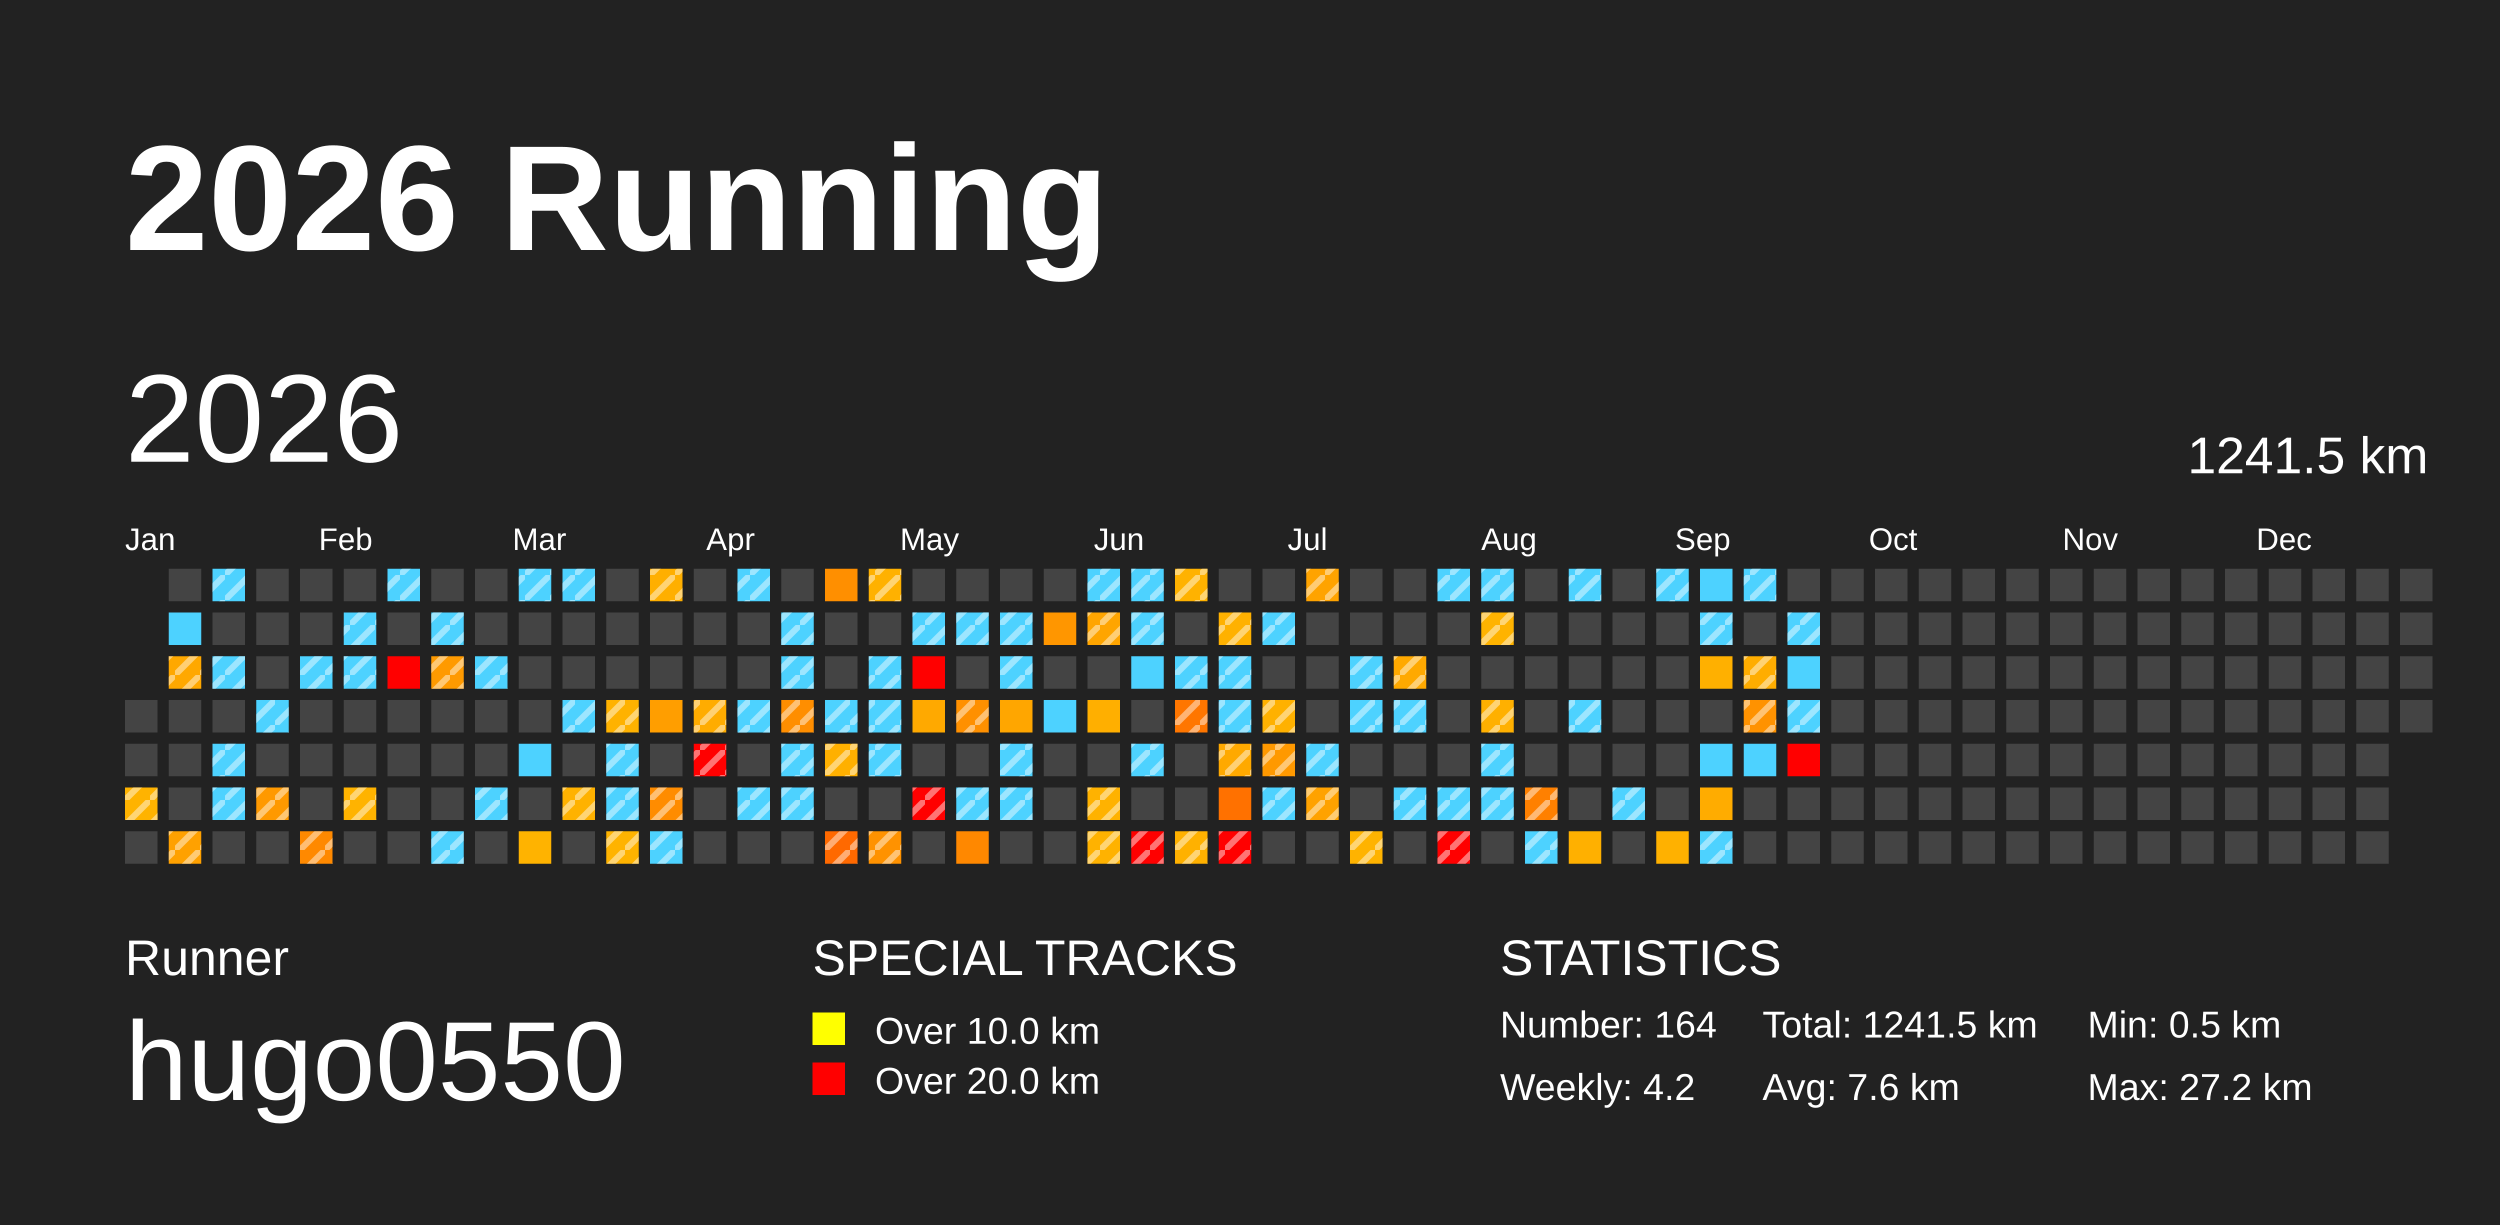
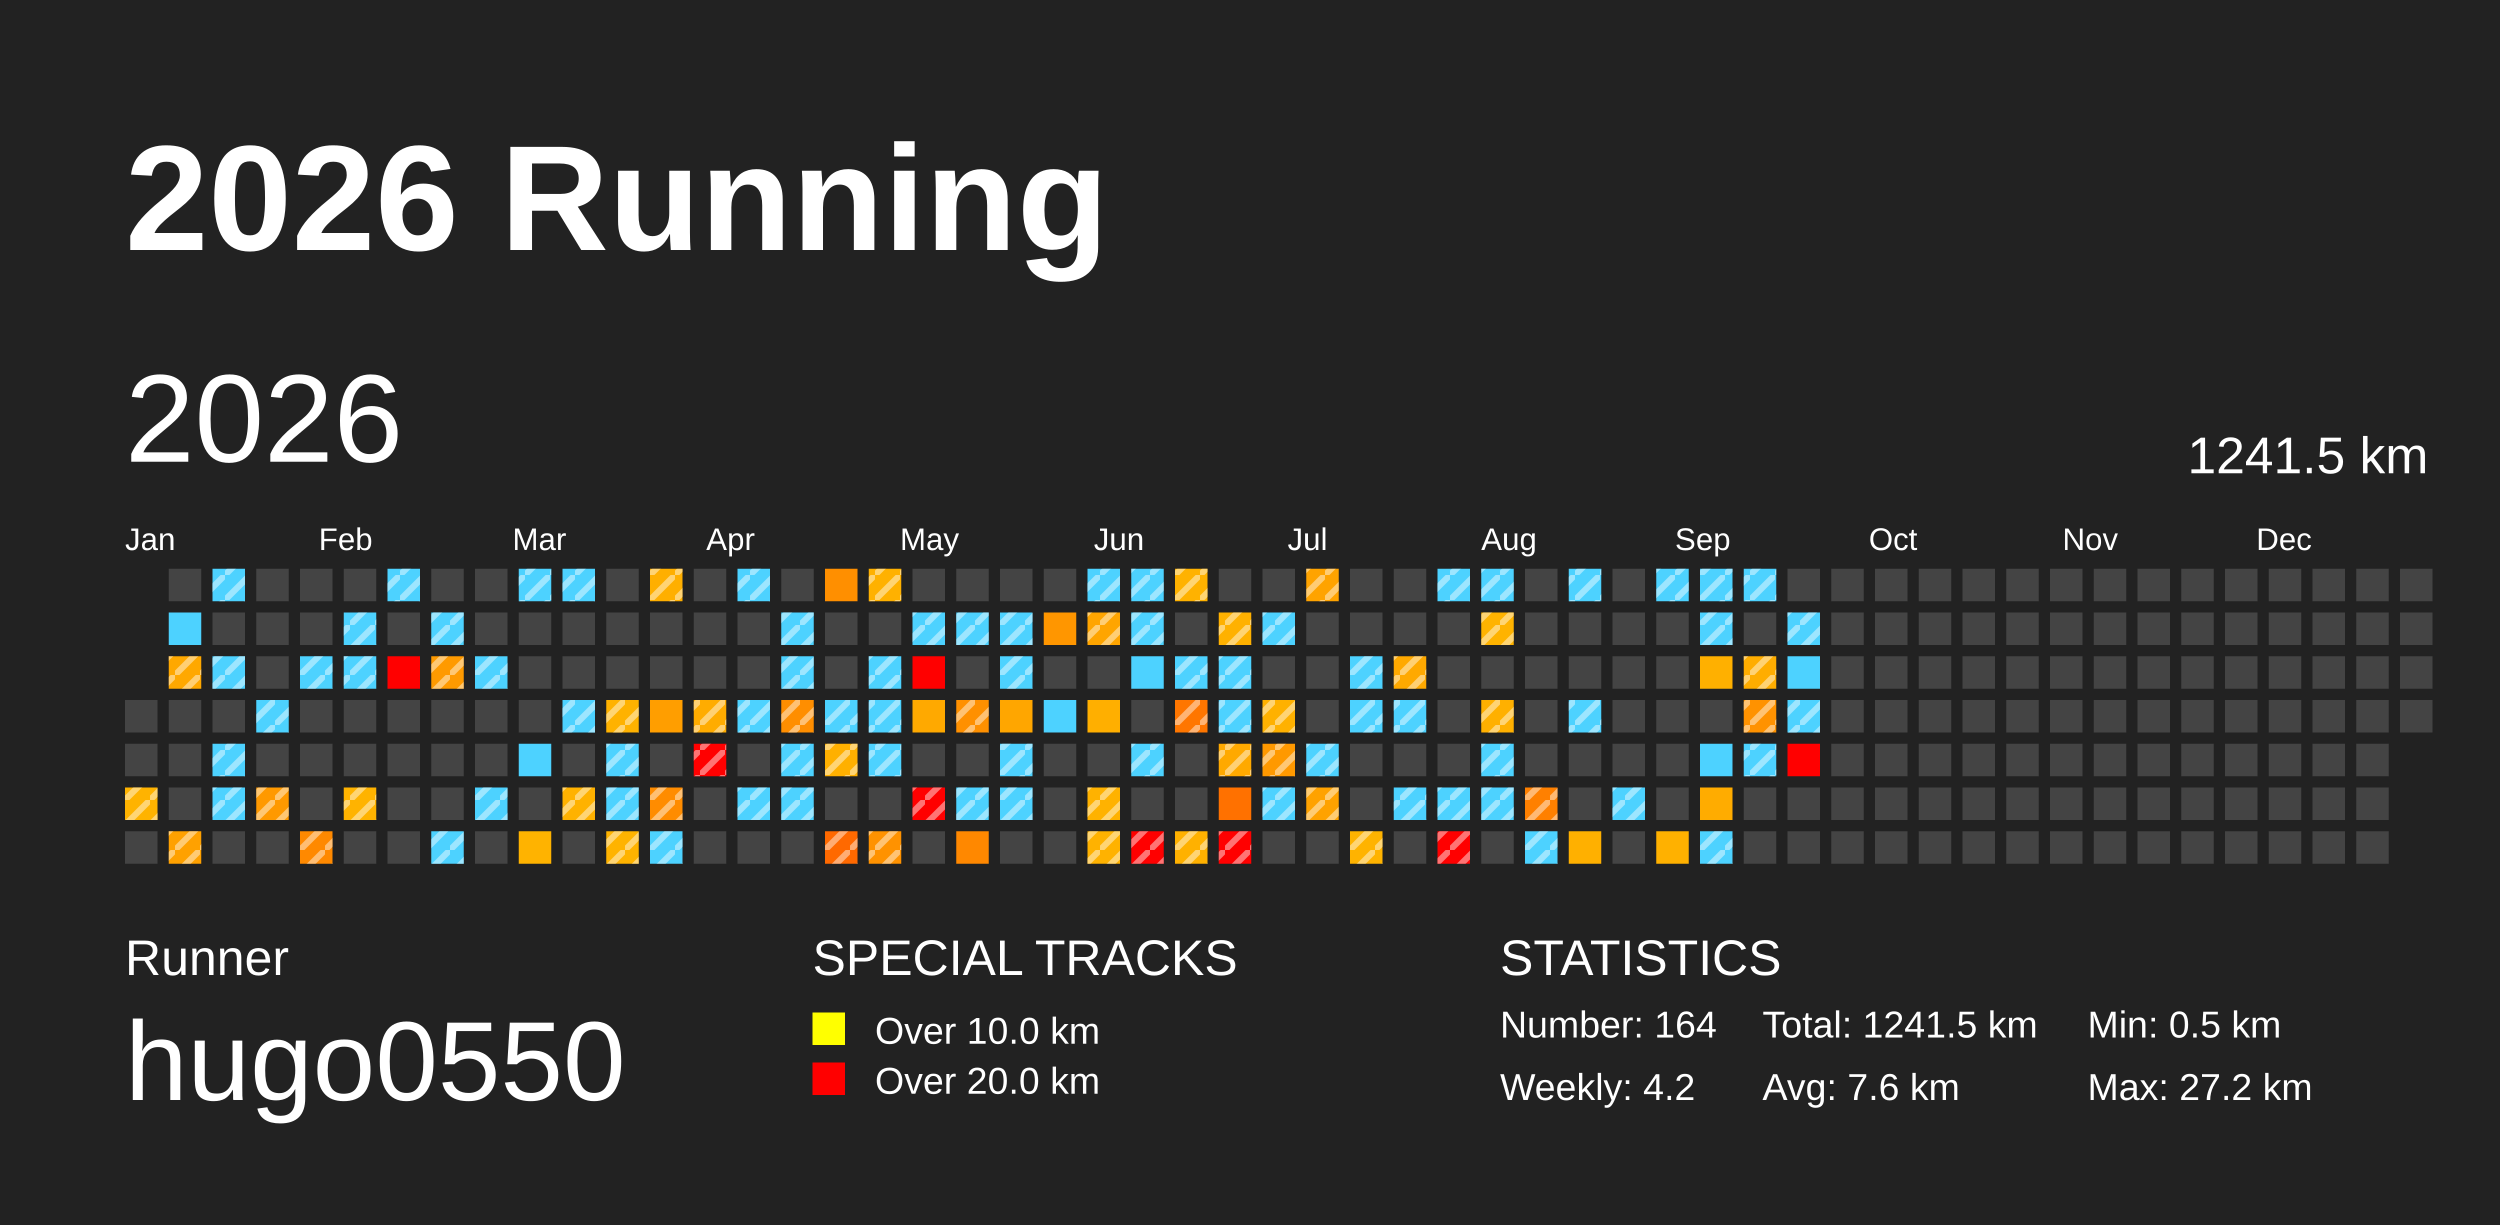
<svg xmlns="http://www.w3.org/2000/svg" baseProfile="full" height="98mm" version="1.1" viewBox="0,0,200,98" width="200mm">
  <defs>
    <pattern height="2" id="indoor-stripe" patternUnits="userSpaceOnUse" width="2">
      <line stroke="white" stroke-opacity="0.45" stroke-width="0.5" x1="0" x2="2" y1="2" y2="0" />
    </pattern>
  </defs>
  <rect fill="#222222" height="98" width="200" x="0" y="0" />
  <text fill="#FFFFFF" style="font-size:12px; font-family:Arial; font-weight:bold;" x="10" y="20">2026 Running</text>
  <text fill="#FFFFFF" style="font-size:4px; font-family:Arial" x="10" y="78">Runner</text>
  <text fill="#FFFFFF" style="font-size:9px; font-family:Arial" x="10" y="88">hugo0550</text>
  <text fill="#FFFFFF" style="font-size:4px; font-family:Arial" x="65" y="78">SPECIAL TRACKS</text>
  <rect fill="yellow" height="2.6" width="2.6" x="65" y="81" />
  <text fill="#FFFFFF" style="font-size:3px; font-family:Arial" x="70" y="83.5">Over 10.0 km</text>
  <rect fill="red" height="2.6" width="2.6" x="65" y="85" />
  <text fill="#FFFFFF" style="font-size:3px; font-family:Arial" x="70" y="87.5">Over 20.0 km</text>
  <text fill="#FFFFFF" style="font-size:4px; font-family:Arial" x="120" y="78">STATISTICS</text>
  <text fill="#FFFFFF" style="font-size:3px; font-family:Arial" x="120" y="83">Number: 164</text>
  <text fill="#FFFFFF" style="font-size:3px; font-family:Arial" x="120" y="88">Weekly: 4.2</text>
  <text fill="#FFFFFF" style="font-size:3px; font-family:Arial" x="141" y="83">Total: 1241.5 km</text>
  <text fill="#FFFFFF" style="font-size:3px; font-family:Arial" x="141" y="88">Avg: 7.6 km</text>
  <text fill="#FFFFFF" style="font-size:3px; font-family:Arial" x="167" y="83">Min: 0.5 km</text>
  <text fill="#FFFFFF" style="font-size:3px; font-family:Arial" x="167" y="88">Max: 27.2 km</text>
  <text dominant-baseline="hanging" fill="#FFFFFF" style="font-size:10.0px; font-family:Arial;" x="10" y="30">2026</text>
  <text dominant-baseline="hanging" fill="#FFFFFF" style="font-size:4.125px; font-family:Arial;" x="175" y="35">1241.5 km</text>
  <text fill="#FFFFFF" style="font-size:2.5px; font-family:Arial" x="10.0" y="44">Jan</text>
  <text fill="#FFFFFF" style="font-size:2.5px; font-family:Arial" x="25.5" y="44">Feb</text>
  <text fill="#FFFFFF" style="font-size:2.5px; font-family:Arial" x="41.0" y="44">Mar</text>
  <text fill="#FFFFFF" style="font-size:2.5px; font-family:Arial" x="56.5" y="44">Apr</text>
  <text fill="#FFFFFF" style="font-size:2.5px; font-family:Arial" x="72.0" y="44">May</text>
  <text fill="#FFFFFF" style="font-size:2.5px; font-family:Arial" x="87.5" y="44">Jun</text>
  <text fill="#FFFFFF" style="font-size:2.5px; font-family:Arial" x="103.0" y="44">Jul</text>
  <text fill="#FFFFFF" style="font-size:2.5px; font-family:Arial" x="118.5" y="44">Aug</text>
  <text fill="#FFFFFF" style="font-size:2.5px; font-family:Arial" x="134.0" y="44">Sep</text>
  <text fill="#FFFFFF" style="font-size:2.5px; font-family:Arial" x="149.5" y="44">Oct</text>
  <text fill="#FFFFFF" style="font-size:2.5px; font-family:Arial" x="165.0" y="44">Nov</text>
  <text fill="#FFFFFF" style="font-size:2.5px; font-family:Arial" x="180.5" y="44">Dec</text>
  <rect fill="#444444" height="2.6" width="2.6" x="10.0" y="56.0" />
  <rect fill="#444444" height="2.6" width="2.6" x="10.0" y="59.5" />
  <rect fill="#ffb300" height="2.6" width="2.6" x="10.0" y="63.0" />
  <rect fill="url(#indoor-stripe)" height="2.6" style="pointer-events: none;" width="2.6" x="10.0" y="63.0" />
  <rect fill="#444444" height="2.6" width="2.6" x="10.0" y="66.5" />
  <rect fill="#444444" height="2.6" width="2.6" x="13.5" y="45.5" />
  <rect fill="#4dd2ff" height="2.6" width="2.6" x="13.5" y="49.0" />
  <rect fill="#ffa800" height="2.6" width="2.6" x="13.5" y="52.5" />
  <rect fill="url(#indoor-stripe)" height="2.6" style="pointer-events: none;" width="2.6" x="13.5" y="52.5" />
  <rect fill="#444444" height="2.6" width="2.6" x="13.5" y="56.0" />
  <rect fill="#444444" height="2.6" width="2.6" x="13.5" y="59.5" />
  <rect fill="#444444" height="2.6" width="2.6" x="13.5" y="63.0" />
  <rect fill="#ffa100" height="2.6" width="2.6" x="13.5" y="66.5" />
  <rect fill="url(#indoor-stripe)" height="2.6" style="pointer-events: none;" width="2.6" x="13.5" y="66.5" />
  <rect fill="#4dd2ff" height="2.6" width="2.6" x="17.0" y="45.5" />
  <rect fill="url(#indoor-stripe)" height="2.6" style="pointer-events: none;" width="2.6" x="17.0" y="45.5" />
  <rect fill="#444444" height="2.6" width="2.6" x="17.0" y="49.0" />
  <rect fill="#4dd2ff" height="2.6" width="2.6" x="17.0" y="52.5" />
  <rect fill="url(#indoor-stripe)" height="2.6" style="pointer-events: none;" width="2.6" x="17.0" y="52.5" />
  <rect fill="#444444" height="2.6" width="2.6" x="17.0" y="56.0" />
  <rect fill="#4dd2ff" height="2.6" width="2.6" x="17.0" y="59.5" />
  <rect fill="url(#indoor-stripe)" height="2.6" style="pointer-events: none;" width="2.6" x="17.0" y="59.5" />
  <rect fill="#4dd2ff" height="2.6" width="2.6" x="17.0" y="63.0" />
  <rect fill="url(#indoor-stripe)" height="2.6" style="pointer-events: none;" width="2.6" x="17.0" y="63.0" />
  <rect fill="#444444" height="2.6" width="2.6" x="17.0" y="66.5" />
  <rect fill="#444444" height="2.6" width="2.6" x="20.5" y="45.5" />
  <rect fill="#444444" height="2.6" width="2.6" x="20.5" y="49.0" />
  <rect fill="#444444" height="2.6" width="2.6" x="20.5" y="52.5" />
  <rect fill="#4dd2ff" height="2.6" width="2.6" x="20.5" y="56.0" />
  <rect fill="url(#indoor-stripe)" height="2.6" style="pointer-events: none;" width="2.6" x="20.5" y="56.0" />
  <rect fill="#444444" height="2.6" width="2.6" x="20.5" y="59.5" />
  <rect fill="#ff9900" height="2.6" width="2.6" x="20.5" y="63.0" />
  <rect fill="url(#indoor-stripe)" height="2.6" style="pointer-events: none;" width="2.6" x="20.5" y="63.0" />
  <rect fill="#444444" height="2.6" width="2.6" x="20.5" y="66.5" />
  <rect fill="#444444" height="2.6" width="2.6" x="24.0" y="45.5" />
  <rect fill="#444444" height="2.6" width="2.6" x="24.0" y="49.0" />
  <rect fill="#4dd2ff" height="2.6" width="2.6" x="24.0" y="52.5" />
  <rect fill="url(#indoor-stripe)" height="2.6" style="pointer-events: none;" width="2.6" x="24.0" y="52.5" />
  <rect fill="#444444" height="2.6" width="2.6" x="24.0" y="56.0" />
  <rect fill="#444444" height="2.6" width="2.6" x="24.0" y="59.5" />
  <rect fill="#444444" height="2.6" width="2.6" x="24.0" y="63.0" />
  <rect fill="#ff8900" height="2.6" width="2.6" x="24.0" y="66.5" />
  <rect fill="url(#indoor-stripe)" height="2.6" style="pointer-events: none;" width="2.6" x="24.0" y="66.5" />
  <rect fill="#444444" height="2.6" width="2.6" x="27.5" y="45.5" />
  <rect fill="#4dd2ff" height="2.6" width="2.6" x="27.5" y="49.0" />
  <rect fill="url(#indoor-stripe)" height="2.6" style="pointer-events: none;" width="2.6" x="27.5" y="49.0" />
  <rect fill="#4dd2ff" height="2.6" width="2.6" x="27.5" y="52.5" />
  <rect fill="url(#indoor-stripe)" height="2.6" style="pointer-events: none;" width="2.6" x="27.5" y="52.5" />
  <rect fill="#444444" height="2.6" width="2.6" x="27.5" y="56.0" />
  <rect fill="#444444" height="2.6" width="2.6" x="27.5" y="59.5" />
  <rect fill="#ffb300" height="2.6" width="2.6" x="27.5" y="63.0" />
  <rect fill="url(#indoor-stripe)" height="2.6" style="pointer-events: none;" width="2.6" x="27.5" y="63.0" />
  <rect fill="#444444" height="2.6" width="2.6" x="27.5" y="66.5" />
  <rect fill="#4dd2ff" height="2.6" width="2.6" x="31.0" y="45.5" />
  <rect fill="url(#indoor-stripe)" height="2.6" style="pointer-events: none;" width="2.6" x="31.0" y="45.5" />
  <rect fill="#444444" height="2.6" width="2.6" x="31.0" y="49.0" />
  <rect fill="red" height="2.6" width="2.6" x="31.0" y="52.5" />
  <rect fill="#444444" height="2.6" width="2.6" x="31.0" y="56.0" />
  <rect fill="#444444" height="2.6" width="2.6" x="31.0" y="59.5" />
  <rect fill="#444444" height="2.6" width="2.6" x="31.0" y="63.0" />
  <rect fill="#444444" height="2.6" width="2.6" x="31.0" y="66.5" />
  <rect fill="#444444" height="2.6" width="2.6" x="34.5" y="45.5" />
  <rect fill="#4dd2ff" height="2.6" width="2.6" x="34.5" y="49.0" />
  <rect fill="url(#indoor-stripe)" height="2.6" style="pointer-events: none;" width="2.6" x="34.5" y="49.0" />
  <rect fill="#ff9a00" height="2.6" width="2.6" x="34.5" y="52.5" />
  <rect fill="url(#indoor-stripe)" height="2.6" style="pointer-events: none;" width="2.6" x="34.5" y="52.5" />
  <rect fill="#444444" height="2.6" width="2.6" x="34.5" y="56.0" />
  <rect fill="#444444" height="2.6" width="2.6" x="34.5" y="59.5" />
  <rect fill="#444444" height="2.6" width="2.6" x="34.5" y="63.0" />
  <rect fill="#4dd2ff" height="2.6" width="2.6" x="34.5" y="66.5" />
  <rect fill="url(#indoor-stripe)" height="2.6" style="pointer-events: none;" width="2.6" x="34.5" y="66.5" />
  <rect fill="#444444" height="2.6" width="2.6" x="38.0" y="45.5" />
  <rect fill="#444444" height="2.6" width="2.6" x="38.0" y="49.0" />
  <rect fill="#4dd2ff" height="2.6" width="2.6" x="38.0" y="52.5" />
  <rect fill="url(#indoor-stripe)" height="2.6" style="pointer-events: none;" width="2.6" x="38.0" y="52.5" />
  <rect fill="#444444" height="2.6" width="2.6" x="38.0" y="56.0" />
  <rect fill="#444444" height="2.6" width="2.6" x="38.0" y="59.5" />
  <rect fill="#4dd2ff" height="2.6" width="2.6" x="38.0" y="63.0" />
  <rect fill="url(#indoor-stripe)" height="2.6" style="pointer-events: none;" width="2.6" x="38.0" y="63.0" />
  <rect fill="#444444" height="2.6" width="2.6" x="38.0" y="66.5" />
  <rect fill="#4dd2ff" height="2.6" width="2.6" x="41.5" y="45.5" />
  <rect fill="url(#indoor-stripe)" height="2.6" style="pointer-events: none;" width="2.6" x="41.5" y="45.5" />
  <rect fill="#444444" height="2.6" width="2.6" x="41.5" y="49.0" />
  <rect fill="#444444" height="2.6" width="2.6" x="41.5" y="52.5" />
  <rect fill="#444444" height="2.6" width="2.6" x="41.5" y="56.0" />
  <rect fill="#4dd2ff" height="2.6" width="2.6" x="41.5" y="59.5" />
  <rect fill="#444444" height="2.6" width="2.6" x="41.5" y="63.0" />
  <rect fill="#ffb300" height="2.6" width="2.6" x="41.5" y="66.5" />
  <rect fill="#4dd2ff" height="2.6" width="2.6" x="45.0" y="45.5" />
  <rect fill="url(#indoor-stripe)" height="2.6" style="pointer-events: none;" width="2.6" x="45.0" y="45.5" />
  <rect fill="#444444" height="2.6" width="2.6" x="45.0" y="49.0" />
  <rect fill="#444444" height="2.6" width="2.6" x="45.0" y="52.5" />
  <rect fill="#4dd2ff" height="2.6" width="2.6" x="45.0" y="56.0" />
  <rect fill="url(#indoor-stripe)" height="2.6" style="pointer-events: none;" width="2.6" x="45.0" y="56.0" />
  <rect fill="#444444" height="2.6" width="2.6" x="45.0" y="59.5" />
  <rect fill="#ffb200" height="2.6" width="2.6" x="45.0" y="63.0" />
  <rect fill="url(#indoor-stripe)" height="2.6" style="pointer-events: none;" width="2.6" x="45.0" y="63.0" />
  <rect fill="#444444" height="2.6" width="2.6" x="45.0" y="66.5" />
  <rect fill="#444444" height="2.6" width="2.6" x="48.5" y="45.5" />
  <rect fill="#444444" height="2.6" width="2.6" x="48.5" y="49.0" />
  <rect fill="#444444" height="2.6" width="2.6" x="48.5" y="52.5" />
  <rect fill="#ffb200" height="2.6" width="2.6" x="48.5" y="56.0" />
  <rect fill="url(#indoor-stripe)" height="2.6" style="pointer-events: none;" width="2.6" x="48.5" y="56.0" />
  <rect fill="#4dd2ff" height="2.6" width="2.6" x="48.5" y="59.5" />
  <rect fill="url(#indoor-stripe)" height="2.6" style="pointer-events: none;" width="2.6" x="48.5" y="59.5" />
  <rect fill="#4dd2ff" height="2.6" width="2.6" x="48.5" y="63.0" />
  <rect fill="url(#indoor-stripe)" height="2.6" style="pointer-events: none;" width="2.6" x="48.5" y="63.0" />
  <rect fill="#ffb300" height="2.6" width="2.6" x="48.5" y="66.5" />
  <rect fill="url(#indoor-stripe)" height="2.6" style="pointer-events: none;" width="2.6" x="48.5" y="66.5" />
  <rect fill="#ffaf00" height="2.6" width="2.6" x="52.0" y="45.5" />
  <rect fill="url(#indoor-stripe)" height="2.6" style="pointer-events: none;" width="2.6" x="52.0" y="45.5" />
  <rect fill="#444444" height="2.6" width="2.6" x="52.0" y="49.0" />
  <rect fill="#444444" height="2.6" width="2.6" x="52.0" y="52.5" />
  <rect fill="#ff9e00" height="2.6" width="2.6" x="52.0" y="56.0" />
  <rect fill="#444444" height="2.6" width="2.6" x="52.0" y="59.5" />
  <rect fill="#ff8c00" height="2.6" width="2.6" x="52.0" y="63.0" />
  <rect fill="url(#indoor-stripe)" height="2.6" style="pointer-events: none;" width="2.6" x="52.0" y="63.0" />
  <rect fill="#4dd2ff" height="2.6" width="2.6" x="52.0" y="66.5" />
  <rect fill="url(#indoor-stripe)" height="2.6" style="pointer-events: none;" width="2.6" x="52.0" y="66.5" />
  <rect fill="#444444" height="2.6" width="2.6" x="55.5" y="45.5" />
  <rect fill="#444444" height="2.6" width="2.6" x="55.5" y="49.0" />
  <rect fill="#444444" height="2.6" width="2.6" x="55.5" y="52.5" />
  <rect fill="#ffac00" height="2.6" width="2.6" x="55.5" y="56.0" />
  <rect fill="url(#indoor-stripe)" height="2.6" style="pointer-events: none;" width="2.6" x="55.5" y="56.0" />
  <rect fill="red" height="2.6" width="2.6" x="55.5" y="59.5" />
  <rect fill="url(#indoor-stripe)" height="2.6" style="pointer-events: none;" width="2.6" x="55.5" y="59.5" />
  <rect fill="#444444" height="2.6" width="2.6" x="55.5" y="63.0" />
  <rect fill="#444444" height="2.6" width="2.6" x="55.5" y="66.5" />
  <rect fill="#4dd2ff" height="2.6" width="2.6" x="59.0" y="45.5" />
  <rect fill="url(#indoor-stripe)" height="2.6" style="pointer-events: none;" width="2.6" x="59.0" y="45.5" />
  <rect fill="#444444" height="2.6" width="2.6" x="59.0" y="49.0" />
  <rect fill="#444444" height="2.6" width="2.6" x="59.0" y="52.5" />
  <rect fill="#4dd2ff" height="2.6" width="2.6" x="59.0" y="56.0" />
  <rect fill="url(#indoor-stripe)" height="2.6" style="pointer-events: none;" width="2.6" x="59.0" y="56.0" />
  <rect fill="#444444" height="2.6" width="2.6" x="59.0" y="59.5" />
  <rect fill="#4dd2ff" height="2.6" width="2.6" x="59.0" y="63.0" />
  <rect fill="url(#indoor-stripe)" height="2.6" style="pointer-events: none;" width="2.6" x="59.0" y="63.0" />
  <rect fill="#444444" height="2.6" width="2.6" x="59.0" y="66.5" />
  <rect fill="#444444" height="2.6" width="2.6" x="62.5" y="45.5" />
  <rect fill="#4dd2ff" height="2.6" width="2.6" x="62.5" y="49.0" />
  <rect fill="url(#indoor-stripe)" height="2.6" style="pointer-events: none;" width="2.6" x="62.5" y="49.0" />
  <rect fill="#4dd2ff" height="2.6" width="2.6" x="62.5" y="52.5" />
  <rect fill="url(#indoor-stripe)" height="2.6" style="pointer-events: none;" width="2.6" x="62.5" y="52.5" />
  <rect fill="#ff8e00" height="2.6" width="2.6" x="62.5" y="56.0" />
  <rect fill="url(#indoor-stripe)" height="2.6" style="pointer-events: none;" width="2.6" x="62.5" y="56.0" />
  <rect fill="#4dd2ff" height="2.6" width="2.6" x="62.5" y="59.5" />
  <rect fill="url(#indoor-stripe)" height="2.6" style="pointer-events: none;" width="2.6" x="62.5" y="59.5" />
  <rect fill="#4dd2ff" height="2.6" width="2.6" x="62.5" y="63.0" />
  <rect fill="url(#indoor-stripe)" height="2.6" style="pointer-events: none;" width="2.6" x="62.5" y="63.0" />
  <rect fill="#444444" height="2.6" width="2.6" x="62.5" y="66.5" />
  <rect fill="#ff8f00" height="2.6" width="2.6" x="66.0" y="45.5" />
  <rect fill="#444444" height="2.6" width="2.6" x="66.0" y="49.0" />
  <rect fill="#444444" height="2.6" width="2.6" x="66.0" y="52.5" />
  <rect fill="#4dd2ff" height="2.6" width="2.6" x="66.0" y="56.0" />
  <rect fill="url(#indoor-stripe)" height="2.6" style="pointer-events: none;" width="2.6" x="66.0" y="56.0" />
  <rect fill="#ffb000" height="2.6" width="2.6" x="66.0" y="59.5" />
  <rect fill="url(#indoor-stripe)" height="2.6" style="pointer-events: none;" width="2.6" x="66.0" y="59.5" />
  <rect fill="#444444" height="2.6" width="2.6" x="66.0" y="63.0" />
  <rect fill="#ff6900" height="2.6" width="2.6" x="66.0" y="66.5" />
  <rect fill="url(#indoor-stripe)" height="2.6" style="pointer-events: none;" width="2.6" x="66.0" y="66.5" />
  <rect fill="#ffb100" height="2.6" width="2.6" x="69.5" y="45.5" />
  <rect fill="url(#indoor-stripe)" height="2.6" style="pointer-events: none;" width="2.6" x="69.5" y="45.5" />
  <rect fill="#444444" height="2.6" width="2.6" x="69.5" y="49.0" />
  <rect fill="#4dd2ff" height="2.6" width="2.6" x="69.5" y="52.5" />
  <rect fill="url(#indoor-stripe)" height="2.6" style="pointer-events: none;" width="2.6" x="69.5" y="52.5" />
  <rect fill="#4dd2ff" height="2.6" width="2.6" x="69.5" y="56.0" />
  <rect fill="url(#indoor-stripe)" height="2.6" style="pointer-events: none;" width="2.6" x="69.5" y="56.0" />
  <rect fill="#4dd2ff" height="2.6" width="2.6" x="69.5" y="59.5" />
  <rect fill="url(#indoor-stripe)" height="2.6" style="pointer-events: none;" width="2.6" x="69.5" y="59.5" />
  <rect fill="#444444" height="2.6" width="2.6" x="69.5" y="63.0" />
  <rect fill="#ff9200" height="2.6" width="2.6" x="69.5" y="66.5" />
  <rect fill="url(#indoor-stripe)" height="2.6" style="pointer-events: none;" width="2.6" x="69.5" y="66.5" />
  <rect fill="#444444" height="2.6" width="2.6" x="73.0" y="45.5" />
  <rect fill="#4dd2ff" height="2.6" width="2.6" x="73.0" y="49.0" />
  <rect fill="url(#indoor-stripe)" height="2.6" style="pointer-events: none;" width="2.6" x="73.0" y="49.0" />
  <rect fill="red" height="2.6" width="2.6" x="73.0" y="52.5" />
  <rect fill="#ffa900" height="2.6" width="2.6" x="73.0" y="56.0" />
  <rect fill="#444444" height="2.6" width="2.6" x="73.0" y="59.5" />
  <rect fill="red" height="2.6" width="2.6" x="73.0" y="63.0" />
  <rect fill="url(#indoor-stripe)" height="2.6" style="pointer-events: none;" width="2.6" x="73.0" y="63.0" />
  <rect fill="#444444" height="2.6" width="2.6" x="73.0" y="66.5" />
  <rect fill="#444444" height="2.6" width="2.6" x="76.5" y="45.5" />
  <rect fill="#4dd2ff" height="2.6" width="2.6" x="76.5" y="49.0" />
  <rect fill="url(#indoor-stripe)" height="2.6" style="pointer-events: none;" width="2.6" x="76.5" y="49.0" />
  <rect fill="#444444" height="2.6" width="2.6" x="76.5" y="52.5" />
  <rect fill="#ff9000" height="2.6" width="2.6" x="76.5" y="56.0" />
  <rect fill="url(#indoor-stripe)" height="2.6" style="pointer-events: none;" width="2.6" x="76.5" y="56.0" />
  <rect fill="#444444" height="2.6" width="2.6" x="76.5" y="59.5" />
  <rect fill="#4dd2ff" height="2.6" width="2.6" x="76.5" y="63.0" />
  <rect fill="url(#indoor-stripe)" height="2.6" style="pointer-events: none;" width="2.6" x="76.5" y="63.0" />
  <rect fill="#ff8800" height="2.6" width="2.6" x="76.5" y="66.5" />
  <rect fill="#444444" height="2.6" width="2.6" x="80.0" y="45.5" />
  <rect fill="#4dd2ff" height="2.6" width="2.6" x="80.0" y="49.0" />
  <rect fill="url(#indoor-stripe)" height="2.6" style="pointer-events: none;" width="2.6" x="80.0" y="49.0" />
  <rect fill="#4dd2ff" height="2.6" width="2.6" x="80.0" y="52.5" />
  <rect fill="url(#indoor-stripe)" height="2.6" style="pointer-events: none;" width="2.6" x="80.0" y="52.5" />
  <rect fill="#ffa600" height="2.6" width="2.6" x="80.0" y="56.0" />
  <rect fill="#4dd2ff" height="2.6" width="2.6" x="80.0" y="59.5" />
  <rect fill="url(#indoor-stripe)" height="2.6" style="pointer-events: none;" width="2.6" x="80.0" y="59.5" />
  <rect fill="#4dd2ff" height="2.6" width="2.6" x="80.0" y="63.0" />
  <rect fill="url(#indoor-stripe)" height="2.6" style="pointer-events: none;" width="2.6" x="80.0" y="63.0" />
  <rect fill="#444444" height="2.6" width="2.6" x="80.0" y="66.5" />
  <rect fill="#444444" height="2.6" width="2.6" x="83.5" y="45.5" />
  <rect fill="#ff9600" height="2.6" width="2.6" x="83.5" y="49.0" />
  <rect fill="#444444" height="2.6" width="2.6" x="83.5" y="52.5" />
  <rect fill="#4dd2ff" height="2.6" width="2.6" x="83.5" y="56.0" />
  <rect fill="#444444" height="2.6" width="2.6" x="83.5" y="59.5" />
  <rect fill="#444444" height="2.6" width="2.6" x="83.5" y="63.0" />
  <rect fill="#444444" height="2.6" width="2.6" x="83.5" y="66.5" />
  <rect fill="#4dd2ff" height="2.6" width="2.6" x="87.0" y="45.5" />
  <rect fill="url(#indoor-stripe)" height="2.6" style="pointer-events: none;" width="2.6" x="87.0" y="45.5" />
  <rect fill="#ffa500" height="2.6" width="2.6" x="87.0" y="49.0" />
  <rect fill="url(#indoor-stripe)" height="2.6" style="pointer-events: none;" width="2.6" x="87.0" y="49.0" />
  <rect fill="#444444" height="2.6" width="2.6" x="87.0" y="52.5" />
  <rect fill="#ffaf00" height="2.6" width="2.6" x="87.0" y="56.0" />
  <rect fill="#444444" height="2.6" width="2.6" x="87.0" y="59.5" />
  <rect fill="#ffb200" height="2.6" width="2.6" x="87.0" y="63.0" />
  <rect fill="url(#indoor-stripe)" height="2.6" style="pointer-events: none;" width="2.6" x="87.0" y="63.0" />
  <rect fill="#ffb200" height="2.6" width="2.6" x="87.0" y="66.5" />
  <rect fill="url(#indoor-stripe)" height="2.6" style="pointer-events: none;" width="2.6" x="87.0" y="66.5" />
  <rect fill="#4dd2ff" height="2.6" width="2.6" x="90.5" y="45.5" />
  <rect fill="url(#indoor-stripe)" height="2.6" style="pointer-events: none;" width="2.6" x="90.5" y="45.5" />
  <rect fill="#4dd2ff" height="2.6" width="2.6" x="90.5" y="49.0" />
  <rect fill="url(#indoor-stripe)" height="2.6" style="pointer-events: none;" width="2.6" x="90.5" y="49.0" />
  <rect fill="#4dd2ff" height="2.6" width="2.6" x="90.5" y="52.5" />
  <rect fill="#444444" height="2.6" width="2.6" x="90.5" y="56.0" />
  <rect fill="#4dd2ff" height="2.6" width="2.6" x="90.5" y="59.5" />
  <rect fill="url(#indoor-stripe)" height="2.6" style="pointer-events: none;" width="2.6" x="90.5" y="59.5" />
  <rect fill="#444444" height="2.6" width="2.6" x="90.5" y="63.0" />
  <rect fill="red" height="2.6" width="2.6" x="90.5" y="66.5" />
  <rect fill="url(#indoor-stripe)" height="2.6" style="pointer-events: none;" width="2.6" x="90.5" y="66.5" />
  <rect fill="#ffb200" height="2.6" width="2.6" x="94.0" y="45.5" />
  <rect fill="url(#indoor-stripe)" height="2.6" style="pointer-events: none;" width="2.6" x="94.0" y="45.5" />
  <rect fill="#444444" height="2.6" width="2.6" x="94.0" y="49.0" />
  <rect fill="#4dd2ff" height="2.6" width="2.6" x="94.0" y="52.5" />
  <rect fill="url(#indoor-stripe)" height="2.6" style="pointer-events: none;" width="2.6" x="94.0" y="52.5" />
  <rect fill="#ff7600" height="2.6" width="2.6" x="94.0" y="56.0" />
  <rect fill="url(#indoor-stripe)" height="2.6" style="pointer-events: none;" width="2.6" x="94.0" y="56.0" />
  <rect fill="#444444" height="2.6" width="2.6" x="94.0" y="59.5" />
  <rect fill="#444444" height="2.6" width="2.6" x="94.0" y="63.0" />
  <rect fill="#ffb100" height="2.6" width="2.6" x="94.0" y="66.5" />
  <rect fill="url(#indoor-stripe)" height="2.6" style="pointer-events: none;" width="2.6" x="94.0" y="66.5" />
  <rect fill="#444444" height="2.6" width="2.6" x="97.5" y="45.5" />
  <rect fill="#ffb100" height="2.6" width="2.6" x="97.5" y="49.0" />
  <rect fill="url(#indoor-stripe)" height="2.6" style="pointer-events: none;" width="2.6" x="97.5" y="49.0" />
  <rect fill="#4dd2ff" height="2.6" width="2.6" x="97.5" y="52.5" />
  <rect fill="url(#indoor-stripe)" height="2.6" style="pointer-events: none;" width="2.6" x="97.5" y="52.5" />
  <rect fill="#4dd2ff" height="2.6" width="2.6" x="97.5" y="56.0" />
  <rect fill="url(#indoor-stripe)" height="2.6" style="pointer-events: none;" width="2.6" x="97.5" y="56.0" />
  <rect fill="#ffa900" height="2.6" width="2.6" x="97.5" y="59.5" />
  <rect fill="url(#indoor-stripe)" height="2.6" style="pointer-events: none;" width="2.6" x="97.5" y="59.5" />
  <rect fill="#ff7100" height="2.6" width="2.6" x="97.5" y="63.0" />
  <rect fill="red" height="2.6" width="2.6" x="97.5" y="66.5" />
  <rect fill="url(#indoor-stripe)" height="2.6" style="pointer-events: none;" width="2.6" x="97.5" y="66.5" />
  <rect fill="#444444" height="2.6" width="2.6" x="101.0" y="45.5" />
  <rect fill="#4dd2ff" height="2.6" width="2.6" x="101.0" y="49.0" />
  <rect fill="url(#indoor-stripe)" height="2.6" style="pointer-events: none;" width="2.6" x="101.0" y="49.0" />
  <rect fill="#444444" height="2.6" width="2.6" x="101.0" y="52.5" />
  <rect fill="#ffb100" height="2.6" width="2.6" x="101.0" y="56.0" />
  <rect fill="url(#indoor-stripe)" height="2.6" style="pointer-events: none;" width="2.6" x="101.0" y="56.0" />
  <rect fill="#ff9900" height="2.6" width="2.6" x="101.0" y="59.5" />
  <rect fill="url(#indoor-stripe)" height="2.6" style="pointer-events: none;" width="2.6" x="101.0" y="59.5" />
  <rect fill="#4dd2ff" height="2.6" width="2.6" x="101.0" y="63.0" />
  <rect fill="url(#indoor-stripe)" height="2.6" style="pointer-events: none;" width="2.6" x="101.0" y="63.0" />
  <rect fill="#444444" height="2.6" width="2.6" x="101.0" y="66.5" />
  <rect fill="#ffa300" height="2.6" width="2.6" x="104.5" y="45.5" />
  <rect fill="url(#indoor-stripe)" height="2.6" style="pointer-events: none;" width="2.6" x="104.5" y="45.5" />
  <rect fill="#444444" height="2.6" width="2.6" x="104.5" y="49.0" />
  <rect fill="#444444" height="2.6" width="2.6" x="104.5" y="52.5" />
  <rect fill="#444444" height="2.6" width="2.6" x="104.5" y="56.0" />
  <rect fill="#4dd2ff" height="2.6" width="2.6" x="104.5" y="59.5" />
  <rect fill="url(#indoor-stripe)" height="2.6" style="pointer-events: none;" width="2.6" x="104.5" y="59.5" />
  <rect fill="#ffa200" height="2.6" width="2.6" x="104.5" y="63.0" />
  <rect fill="url(#indoor-stripe)" height="2.6" style="pointer-events: none;" width="2.6" x="104.5" y="63.0" />
  <rect fill="#444444" height="2.6" width="2.6" x="104.5" y="66.5" />
  <rect fill="#444444" height="2.6" width="2.6" x="108.0" y="45.5" />
  <rect fill="#444444" height="2.6" width="2.6" x="108.0" y="49.0" />
  <rect fill="#4dd2ff" height="2.6" width="2.6" x="108.0" y="52.5" />
  <rect fill="url(#indoor-stripe)" height="2.6" style="pointer-events: none;" width="2.6" x="108.0" y="52.5" />
  <rect fill="#4dd2ff" height="2.6" width="2.6" x="108.0" y="56.0" />
  <rect fill="url(#indoor-stripe)" height="2.6" style="pointer-events: none;" width="2.6" x="108.0" y="56.0" />
  <rect fill="#444444" height="2.6" width="2.6" x="108.0" y="59.5" />
  <rect fill="#444444" height="2.6" width="2.6" x="108.0" y="63.0" />
  <rect fill="#ffb300" height="2.6" width="2.6" x="108.0" y="66.5" />
  <rect fill="url(#indoor-stripe)" height="2.6" style="pointer-events: none;" width="2.6" x="108.0" y="66.5" />
  <rect fill="#444444" height="2.6" width="2.6" x="111.5" y="45.5" />
  <rect fill="#444444" height="2.6" width="2.6" x="111.5" y="49.0" />
  <rect fill="#ffa900" height="2.6" width="2.6" x="111.5" y="52.5" />
  <rect fill="url(#indoor-stripe)" height="2.6" style="pointer-events: none;" width="2.6" x="111.5" y="52.5" />
  <rect fill="#4dd2ff" height="2.6" width="2.6" x="111.5" y="56.0" />
  <rect fill="url(#indoor-stripe)" height="2.6" style="pointer-events: none;" width="2.6" x="111.5" y="56.0" />
  <rect fill="#444444" height="2.6" width="2.6" x="111.5" y="59.5" />
  <rect fill="#4dd2ff" height="2.6" width="2.6" x="111.5" y="63.0" />
  <rect fill="url(#indoor-stripe)" height="2.6" style="pointer-events: none;" width="2.6" x="111.5" y="63.0" />
  <rect fill="#444444" height="2.6" width="2.6" x="111.5" y="66.5" />
  <rect fill="#4dd2ff" height="2.6" width="2.6" x="115.0" y="45.5" />
  <rect fill="url(#indoor-stripe)" height="2.6" style="pointer-events: none;" width="2.6" x="115.0" y="45.5" />
  <rect fill="#444444" height="2.6" width="2.6" x="115.0" y="49.0" />
  <rect fill="#444444" height="2.6" width="2.6" x="115.0" y="52.5" />
  <rect fill="#444444" height="2.6" width="2.6" x="115.0" y="56.0" />
  <rect fill="#444444" height="2.6" width="2.6" x="115.0" y="59.5" />
  <rect fill="#4dd2ff" height="2.6" width="2.6" x="115.0" y="63.0" />
  <rect fill="url(#indoor-stripe)" height="2.6" style="pointer-events: none;" width="2.6" x="115.0" y="63.0" />
  <rect fill="red" height="2.6" width="2.6" x="115.0" y="66.5" />
  <rect fill="url(#indoor-stripe)" height="2.6" style="pointer-events: none;" width="2.6" x="115.0" y="66.5" />
  <rect fill="#4dd2ff" height="2.6" width="2.6" x="118.5" y="45.5" />
  <rect fill="url(#indoor-stripe)" height="2.6" style="pointer-events: none;" width="2.6" x="118.5" y="45.5" />
  <rect fill="#ffb300" height="2.6" width="2.6" x="118.5" y="49.0" />
  <rect fill="url(#indoor-stripe)" height="2.6" style="pointer-events: none;" width="2.6" x="118.5" y="49.0" />
  <rect fill="#444444" height="2.6" width="2.6" x="118.5" y="52.5" />
  <rect fill="#ffb000" height="2.6" width="2.6" x="118.5" y="56.0" />
  <rect fill="url(#indoor-stripe)" height="2.6" style="pointer-events: none;" width="2.6" x="118.5" y="56.0" />
  <rect fill="#4dd2ff" height="2.6" width="2.6" x="118.5" y="59.5" />
  <rect fill="url(#indoor-stripe)" height="2.6" style="pointer-events: none;" width="2.6" x="118.5" y="59.5" />
  <rect fill="#4dd2ff" height="2.6" width="2.6" x="118.5" y="63.0" />
  <rect fill="url(#indoor-stripe)" height="2.6" style="pointer-events: none;" width="2.6" x="118.5" y="63.0" />
  <rect fill="#444444" height="2.6" width="2.6" x="118.5" y="66.5" />
  <rect fill="#444444" height="2.6" width="2.6" x="122.0" y="45.5" />
  <rect fill="#444444" height="2.6" width="2.6" x="122.0" y="49.0" />
  <rect fill="#444444" height="2.6" width="2.6" x="122.0" y="52.5" />
  <rect fill="#444444" height="2.6" width="2.6" x="122.0" y="56.0" />
  <rect fill="#444444" height="2.6" width="2.6" x="122.0" y="59.5" />
  <rect fill="#ff8000" height="2.6" width="2.6" x="122.0" y="63.0" />
  <rect fill="url(#indoor-stripe)" height="2.6" style="pointer-events: none;" width="2.6" x="122.0" y="63.0" />
  <rect fill="#4dd2ff" height="2.6" width="2.6" x="122.0" y="66.5" />
  <rect fill="url(#indoor-stripe)" height="2.6" style="pointer-events: none;" width="2.6" x="122.0" y="66.5" />
  <rect fill="#4dd2ff" height="2.6" width="2.6" x="125.5" y="45.5" />
  <rect fill="url(#indoor-stripe)" height="2.6" style="pointer-events: none;" width="2.6" x="125.5" y="45.5" />
  <rect fill="#444444" height="2.6" width="2.6" x="125.5" y="49.0" />
  <rect fill="#444444" height="2.6" width="2.6" x="125.5" y="52.5" />
  <rect fill="#4dd2ff" height="2.6" width="2.6" x="125.5" y="56.0" />
  <rect fill="url(#indoor-stripe)" height="2.6" style="pointer-events: none;" width="2.6" x="125.5" y="56.0" />
  <rect fill="#444444" height="2.6" width="2.6" x="125.5" y="59.5" />
  <rect fill="#444444" height="2.6" width="2.6" x="125.5" y="63.0" />
  <rect fill="#ffb000" height="2.6" width="2.6" x="125.5" y="66.5" />
  <rect fill="#444444" height="2.6" width="2.6" x="129.0" y="45.5" />
  <rect fill="#444444" height="2.6" width="2.6" x="129.0" y="49.0" />
  <rect fill="#444444" height="2.6" width="2.6" x="129.0" y="52.5" />
  <rect fill="#444444" height="2.6" width="2.6" x="129.0" y="56.0" />
  <rect fill="#444444" height="2.6" width="2.6" x="129.0" y="59.5" />
  <rect fill="#4dd2ff" height="2.6" width="2.6" x="129.0" y="63.0" />
  <rect fill="url(#indoor-stripe)" height="2.6" style="pointer-events: none;" width="2.6" x="129.0" y="63.0" />
  <rect fill="#444444" height="2.6" width="2.6" x="129.0" y="66.5" />
  <rect fill="#4dd2ff" height="2.6" width="2.6" x="132.5" y="45.5" />
  <rect fill="url(#indoor-stripe)" height="2.6" style="pointer-events: none;" width="2.6" x="132.5" y="45.5" />
  <rect fill="#444444" height="2.6" width="2.6" x="132.5" y="49.0" />
  <rect fill="#444444" height="2.6" width="2.6" x="132.5" y="52.5" />
  <rect fill="#444444" height="2.6" width="2.6" x="132.5" y="56.0" />
  <rect fill="#444444" height="2.6" width="2.6" x="132.5" y="59.5" />
  <rect fill="#444444" height="2.6" width="2.6" x="132.5" y="63.0" />
  <rect fill="#ffb100" height="2.6" width="2.6" x="132.5" y="66.5" />
  <rect fill="#4dd2ff" height="2.6" width="2.6" x="136.0" y="45.5" />
+   <rect fill="url(#indoor-stripe)" height="2.6" style="pointer-events: none;" width="2.6" x="136.0" y="45.5" />
  <rect fill="#4dd2ff" height="2.6" width="2.6" x="136.0" y="49.0" />
  <rect fill="url(#indoor-stripe)" height="2.6" style="pointer-events: none;" width="2.6" x="136.0" y="49.0" />
  <rect fill="#ffb000" height="2.6" width="2.6" x="136.0" y="52.5" />
  <rect fill="#444444" height="2.6" width="2.6" x="136.0" y="56.0" />
  <rect fill="#4dd2ff" height="2.6" width="2.6" x="136.0" y="59.5" />
  <rect fill="#ffac00" height="2.6" width="2.6" x="136.0" y="63.0" />
  <rect fill="#4dd2ff" height="2.6" width="2.6" x="136.0" y="66.5" />
  <rect fill="url(#indoor-stripe)" height="2.6" style="pointer-events: none;" width="2.6" x="136.0" y="66.5" />
  <rect fill="#4dd2ff" height="2.6" width="2.6" x="139.5" y="45.5" />
  <rect fill="url(#indoor-stripe)" height="2.6" style="pointer-events: none;" width="2.6" x="139.5" y="45.5" />
  <rect fill="#444444" height="2.6" width="2.6" x="139.5" y="49.0" />
  <rect fill="#ffad00" height="2.6" width="2.6" x="139.5" y="52.5" />
  <rect fill="url(#indoor-stripe)" height="2.6" style="pointer-events: none;" width="2.6" x="139.5" y="52.5" />
  <rect fill="#ff9200" height="2.6" width="2.6" x="139.5" y="56.0" />
  <rect fill="url(#indoor-stripe)" height="2.6" style="pointer-events: none;" width="2.6" x="139.5" y="56.0" />
  <rect fill="#4dd2ff" height="2.6" width="2.6" x="139.5" y="59.5" />
+   <rect fill="url(#indoor-stripe)" height="2.6" style="pointer-events: none;" width="2.6" x="139.5" y="59.5" />
  <rect fill="#444444" height="2.6" width="2.6" x="139.5" y="63.0" />
  <rect fill="#444444" height="2.6" width="2.6" x="139.5" y="66.5" />
  <rect fill="#444444" height="2.6" width="2.6" x="143.0" y="45.5" />
  <rect fill="#4dd2ff" height="2.6" width="2.6" x="143.0" y="49.0" />
  <rect fill="url(#indoor-stripe)" height="2.6" style="pointer-events: none;" width="2.6" x="143.0" y="49.0" />
  <rect fill="#4dd2ff" height="2.6" width="2.6" x="143.0" y="52.5" />
  <rect fill="#4dd2ff" height="2.6" width="2.6" x="143.0" y="56.0" />
  <rect fill="url(#indoor-stripe)" height="2.6" style="pointer-events: none;" width="2.6" x="143.0" y="56.0" />
  <rect fill="red" height="2.6" width="2.6" x="143.0" y="59.5" />
  <rect fill="#444444" height="2.6" width="2.6" x="143.0" y="63.0" />
  <rect fill="#444444" height="2.6" width="2.6" x="143.0" y="66.5" />
  <rect fill="#444444" height="2.6" width="2.6" x="146.5" y="45.5" />
  <rect fill="#444444" height="2.6" width="2.6" x="146.5" y="49.0" />
  <rect fill="#444444" height="2.6" width="2.6" x="146.5" y="52.5" />
  <rect fill="#444444" height="2.6" width="2.6" x="146.5" y="56.0" />
  <rect fill="#444444" height="2.6" width="2.6" x="146.5" y="59.5" />
  <rect fill="#444444" height="2.6" width="2.6" x="146.5" y="63.0" />
  <rect fill="#444444" height="2.6" width="2.6" x="146.5" y="66.5" />
  <rect fill="#444444" height="2.6" width="2.6" x="150.0" y="45.5" />
  <rect fill="#444444" height="2.6" width="2.6" x="150.0" y="49.0" />
  <rect fill="#444444" height="2.6" width="2.6" x="150.0" y="52.5" />
  <rect fill="#444444" height="2.6" width="2.6" x="150.0" y="56.0" />
  <rect fill="#444444" height="2.6" width="2.6" x="150.0" y="59.5" />
  <rect fill="#444444" height="2.6" width="2.6" x="150.0" y="63.0" />
  <rect fill="#444444" height="2.6" width="2.6" x="150.0" y="66.5" />
  <rect fill="#444444" height="2.6" width="2.6" x="153.5" y="45.5" />
  <rect fill="#444444" height="2.6" width="2.6" x="153.5" y="49.0" />
  <rect fill="#444444" height="2.6" width="2.6" x="153.5" y="52.5" />
  <rect fill="#444444" height="2.6" width="2.6" x="153.5" y="56.0" />
  <rect fill="#444444" height="2.6" width="2.6" x="153.5" y="59.5" />
  <rect fill="#444444" height="2.6" width="2.6" x="153.5" y="63.0" />
  <rect fill="#444444" height="2.6" width="2.6" x="153.5" y="66.5" />
  <rect fill="#444444" height="2.6" width="2.6" x="157.0" y="45.5" />
  <rect fill="#444444" height="2.6" width="2.6" x="157.0" y="49.0" />
  <rect fill="#444444" height="2.6" width="2.6" x="157.0" y="52.5" />
  <rect fill="#444444" height="2.6" width="2.6" x="157.0" y="56.0" />
  <rect fill="#444444" height="2.6" width="2.6" x="157.0" y="59.5" />
  <rect fill="#444444" height="2.6" width="2.6" x="157.0" y="63.0" />
  <rect fill="#444444" height="2.6" width="2.6" x="157.0" y="66.5" />
  <rect fill="#444444" height="2.6" width="2.6" x="160.5" y="45.5" />
  <rect fill="#444444" height="2.6" width="2.6" x="160.5" y="49.0" />
  <rect fill="#444444" height="2.6" width="2.6" x="160.5" y="52.5" />
  <rect fill="#444444" height="2.6" width="2.6" x="160.5" y="56.0" />
  <rect fill="#444444" height="2.6" width="2.6" x="160.5" y="59.5" />
  <rect fill="#444444" height="2.6" width="2.6" x="160.5" y="63.0" />
  <rect fill="#444444" height="2.6" width="2.6" x="160.5" y="66.5" />
  <rect fill="#444444" height="2.6" width="2.6" x="164.0" y="45.5" />
  <rect fill="#444444" height="2.6" width="2.6" x="164.0" y="49.0" />
  <rect fill="#444444" height="2.6" width="2.6" x="164.0" y="52.5" />
  <rect fill="#444444" height="2.6" width="2.6" x="164.0" y="56.0" />
  <rect fill="#444444" height="2.6" width="2.6" x="164.0" y="59.5" />
  <rect fill="#444444" height="2.6" width="2.6" x="164.0" y="63.0" />
  <rect fill="#444444" height="2.6" width="2.6" x="164.0" y="66.5" />
  <rect fill="#444444" height="2.6" width="2.6" x="167.5" y="45.5" />
  <rect fill="#444444" height="2.6" width="2.6" x="167.5" y="49.0" />
  <rect fill="#444444" height="2.6" width="2.6" x="167.5" y="52.5" />
  <rect fill="#444444" height="2.6" width="2.6" x="167.5" y="56.0" />
  <rect fill="#444444" height="2.6" width="2.6" x="167.5" y="59.5" />
  <rect fill="#444444" height="2.6" width="2.6" x="167.5" y="63.0" />
  <rect fill="#444444" height="2.6" width="2.6" x="167.5" y="66.5" />
  <rect fill="#444444" height="2.6" width="2.6" x="171.0" y="45.5" />
  <rect fill="#444444" height="2.6" width="2.6" x="171.0" y="49.0" />
  <rect fill="#444444" height="2.6" width="2.6" x="171.0" y="52.5" />
  <rect fill="#444444" height="2.6" width="2.6" x="171.0" y="56.0" />
  <rect fill="#444444" height="2.6" width="2.6" x="171.0" y="59.5" />
  <rect fill="#444444" height="2.6" width="2.6" x="171.0" y="63.0" />
  <rect fill="#444444" height="2.6" width="2.6" x="171.0" y="66.5" />
  <rect fill="#444444" height="2.6" width="2.6" x="174.5" y="45.5" />
  <rect fill="#444444" height="2.6" width="2.6" x="174.5" y="49.0" />
  <rect fill="#444444" height="2.6" width="2.6" x="174.5" y="52.5" />
  <rect fill="#444444" height="2.6" width="2.6" x="174.5" y="56.0" />
  <rect fill="#444444" height="2.6" width="2.6" x="174.5" y="59.5" />
  <rect fill="#444444" height="2.6" width="2.6" x="174.5" y="63.0" />
  <rect fill="#444444" height="2.6" width="2.6" x="174.5" y="66.5" />
  <rect fill="#444444" height="2.6" width="2.6" x="178.0" y="45.5" />
  <rect fill="#444444" height="2.6" width="2.6" x="178.0" y="49.0" />
  <rect fill="#444444" height="2.6" width="2.6" x="178.0" y="52.5" />
  <rect fill="#444444" height="2.6" width="2.6" x="178.0" y="56.0" />
  <rect fill="#444444" height="2.6" width="2.6" x="178.0" y="59.5" />
  <rect fill="#444444" height="2.6" width="2.6" x="178.0" y="63.0" />
  <rect fill="#444444" height="2.6" width="2.6" x="178.0" y="66.5" />
  <rect fill="#444444" height="2.6" width="2.6" x="181.5" y="45.5" />
  <rect fill="#444444" height="2.6" width="2.6" x="181.5" y="49.0" />
  <rect fill="#444444" height="2.6" width="2.6" x="181.5" y="52.5" />
  <rect fill="#444444" height="2.6" width="2.6" x="181.5" y="56.0" />
  <rect fill="#444444" height="2.6" width="2.6" x="181.5" y="59.5" />
  <rect fill="#444444" height="2.6" width="2.6" x="181.5" y="63.0" />
  <rect fill="#444444" height="2.6" width="2.6" x="181.5" y="66.5" />
  <rect fill="#444444" height="2.6" width="2.6" x="185.0" y="45.5" />
  <rect fill="#444444" height="2.6" width="2.6" x="185.0" y="49.0" />
  <rect fill="#444444" height="2.6" width="2.6" x="185.0" y="52.5" />
  <rect fill="#444444" height="2.6" width="2.6" x="185.0" y="56.0" />
  <rect fill="#444444" height="2.6" width="2.6" x="185.0" y="59.5" />
  <rect fill="#444444" height="2.6" width="2.6" x="185.0" y="63.0" />
  <rect fill="#444444" height="2.6" width="2.6" x="185.0" y="66.5" />
  <rect fill="#444444" height="2.6" width="2.6" x="188.5" y="45.5" />
  <rect fill="#444444" height="2.6" width="2.6" x="188.5" y="49.0" />
  <rect fill="#444444" height="2.6" width="2.6" x="188.5" y="52.5" />
  <rect fill="#444444" height="2.6" width="2.6" x="188.5" y="56.0" />
  <rect fill="#444444" height="2.6" width="2.6" x="188.5" y="59.5" />
  <rect fill="#444444" height="2.6" width="2.6" x="188.5" y="63.0" />
  <rect fill="#444444" height="2.6" width="2.6" x="188.5" y="66.5" />
  <rect fill="#444444" height="2.6" width="2.6" x="192.0" y="45.5" />
  <rect fill="#444444" height="2.6" width="2.6" x="192.0" y="49.0" />
  <rect fill="#444444" height="2.6" width="2.6" x="192.0" y="52.5" />
  <rect fill="#444444" height="2.6" width="2.6" x="192.0" y="56.0" />
</svg>
